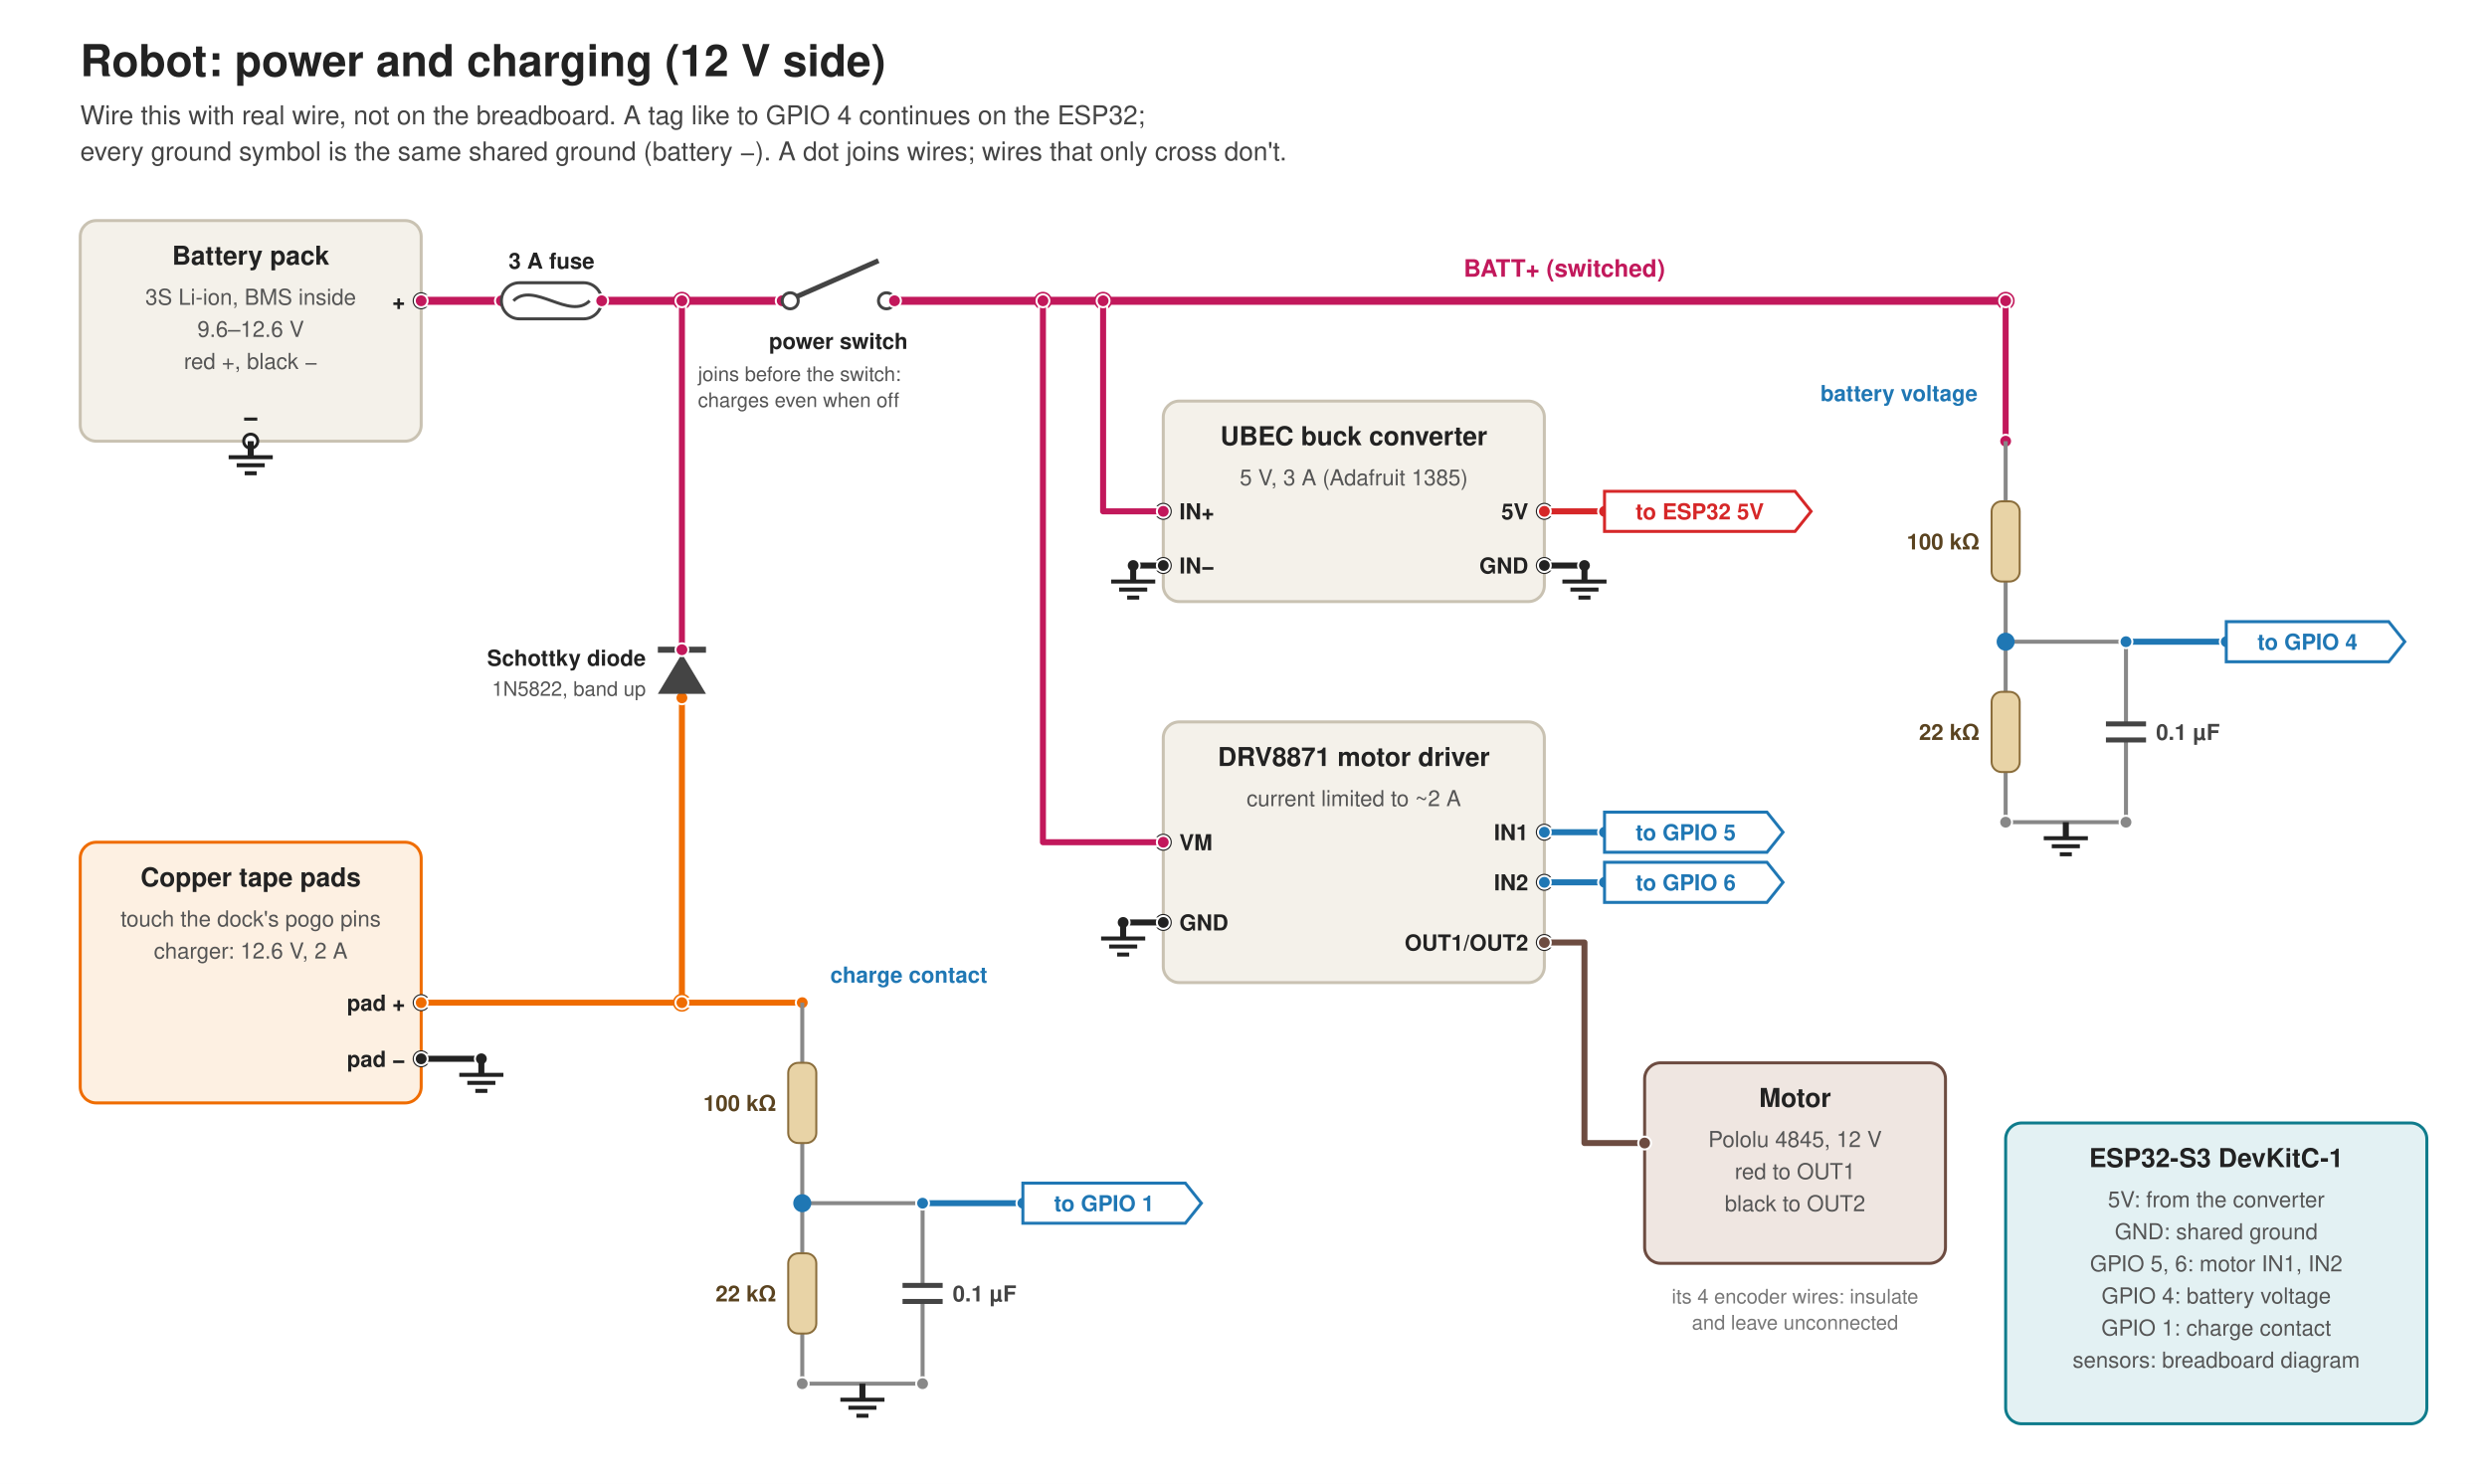
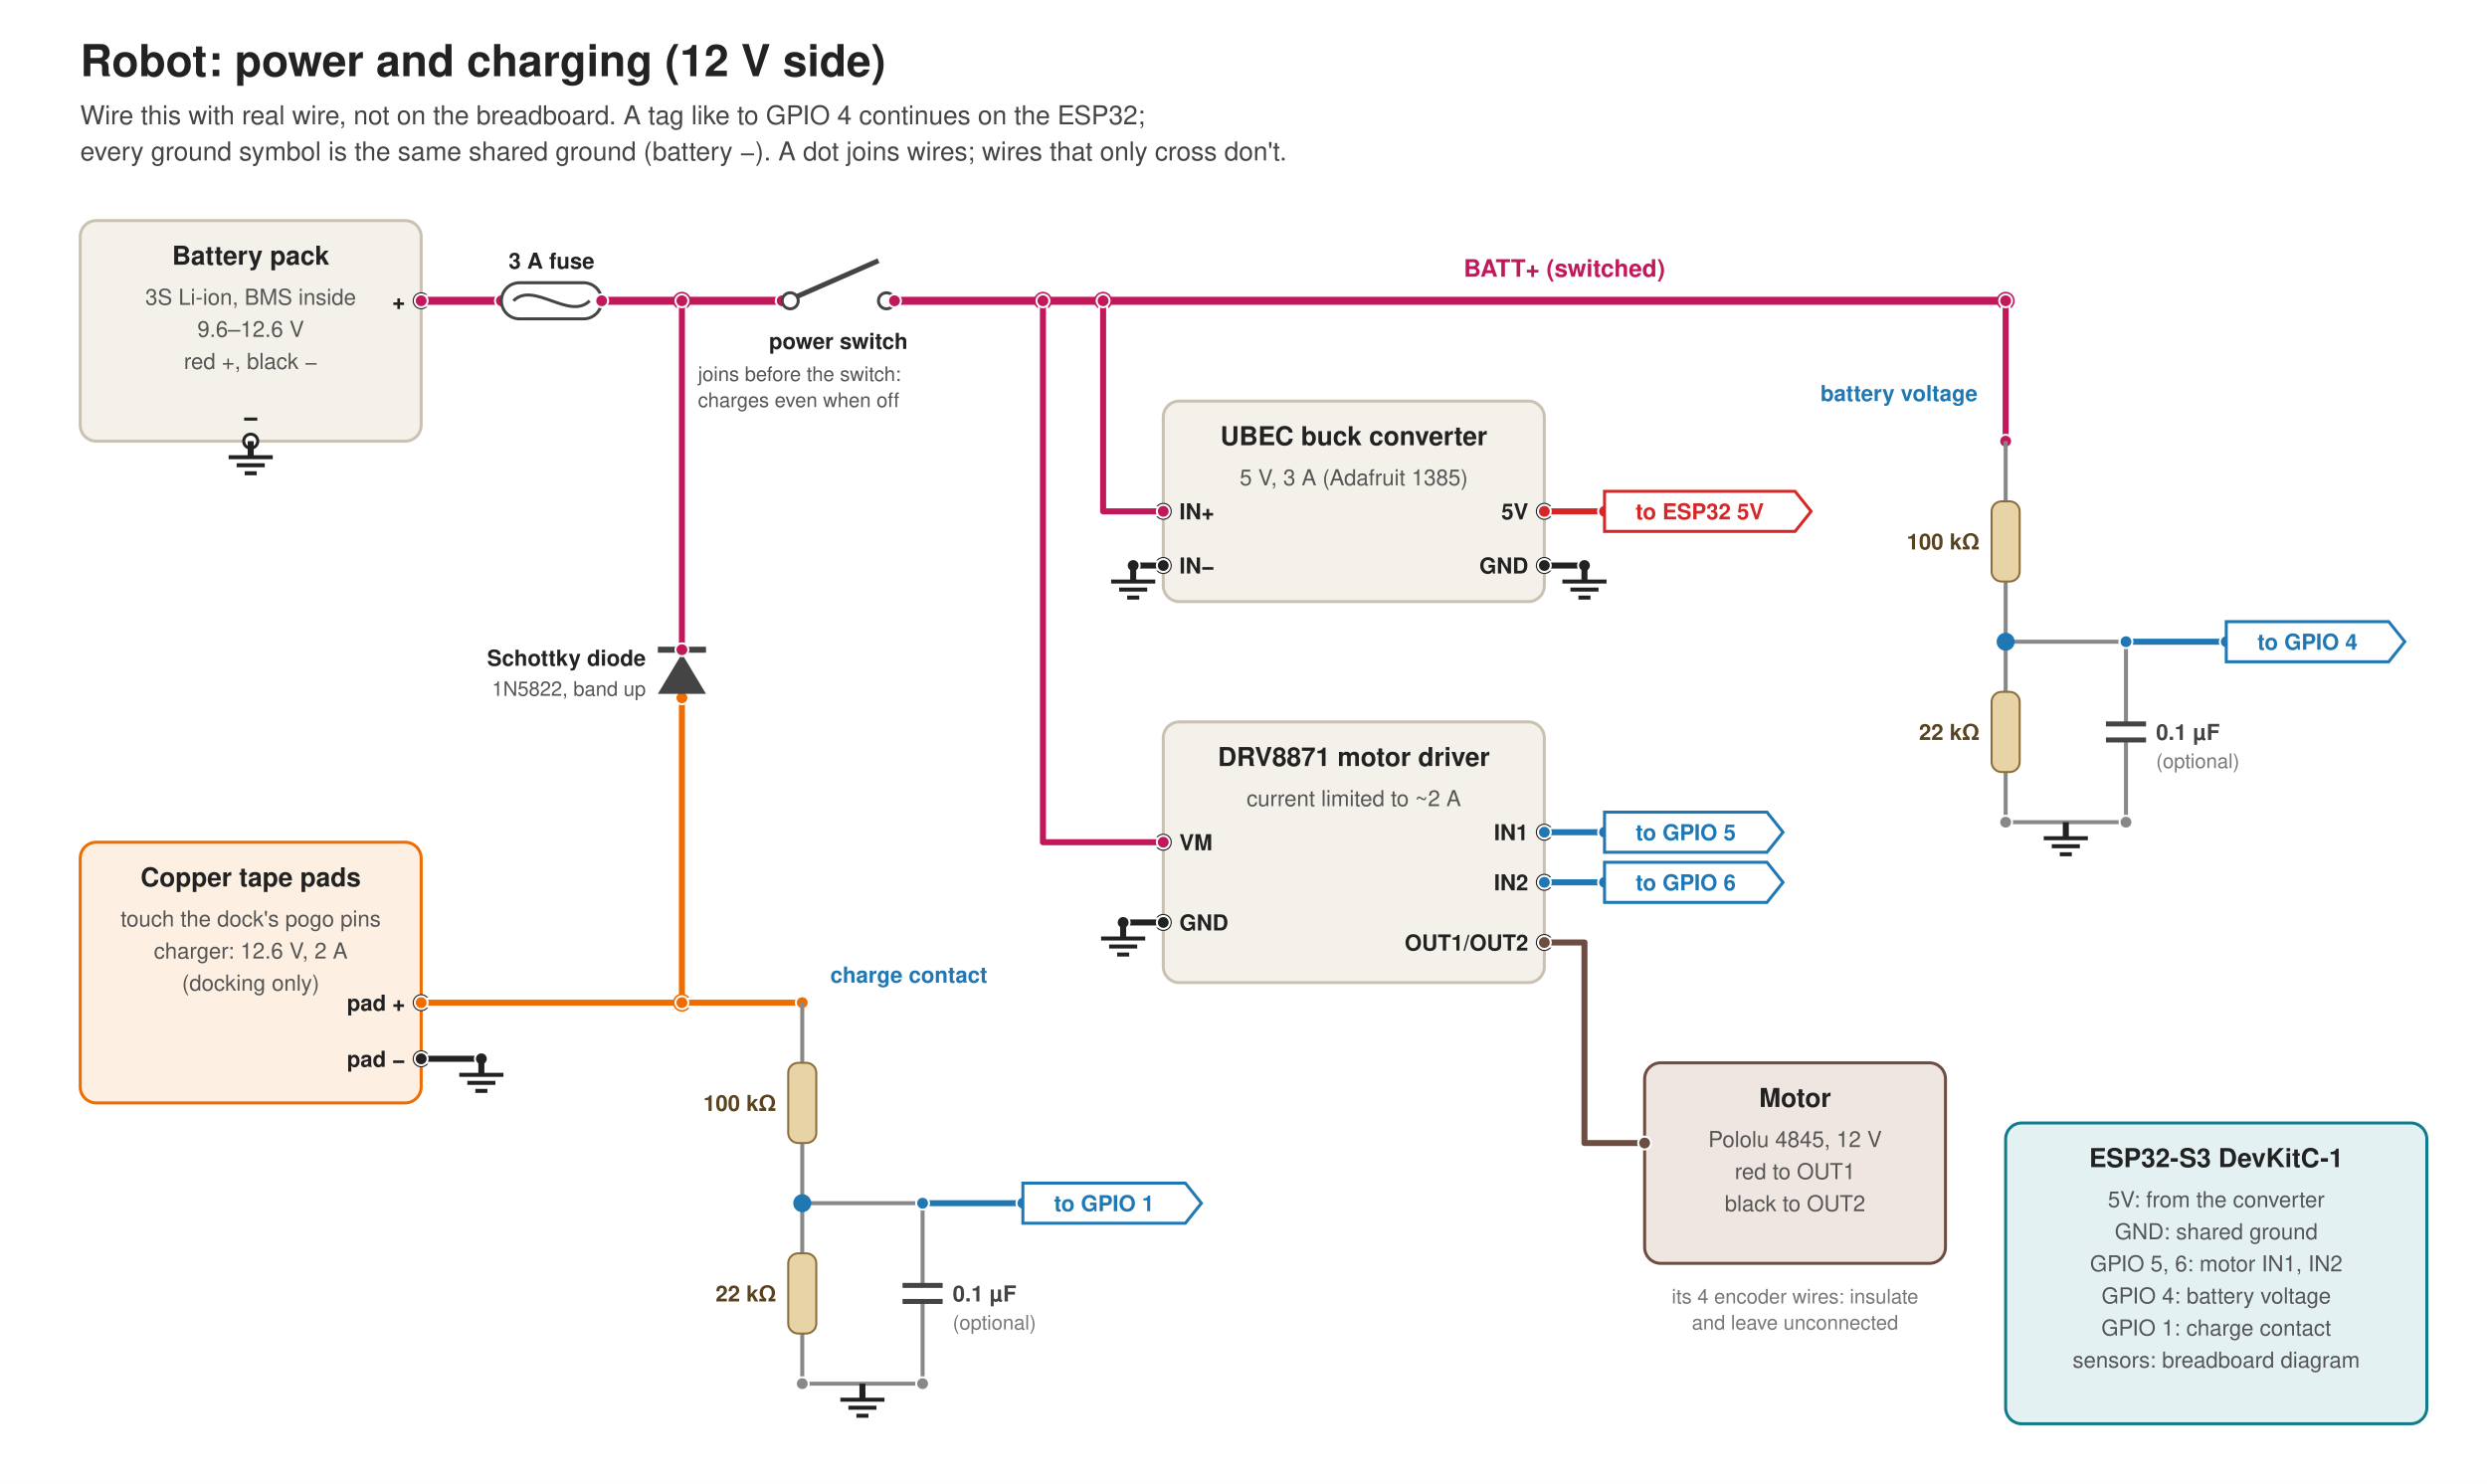
<svg xmlns="http://www.w3.org/2000/svg" width="1240" height="740" viewBox="0 0 1240 740">
  <rect width="1240" height="740" fill="#ffffff" />
  <text x="40" y="38" font-family="Helvetica, Arial, sans-serif" font-size="22" text-anchor="start" font-weight="bold" fill="#222">Robot: power and charging (12 V side)</text>
  <text x="40" y="62" font-family="Helvetica, Arial, sans-serif" font-size="13" text-anchor="start" font-weight="normal" fill="#444">Wire this with real wire, not on the breadboard. A tag like  to GPIO 4  continues on the ESP32;</text>
  <text x="40" y="80" font-family="Helvetica, Arial, sans-serif" font-size="13" text-anchor="start" font-weight="normal" fill="#444">every ground symbol is the same shared ground (battery −). A dot joins wires; wires that only cross don't.</text>
  <rect x="40" y="110" width="170" height="110" rx="8" fill="#f4f1ea" stroke="#c9c2b2" stroke-width="1.5" />
  <text x="125.0" y="132" font-family="Helvetica, Arial, sans-serif" font-size="13" text-anchor="middle" font-weight="bold" fill="#222">Battery pack</text>
  <text x="125.0" y="152" font-family="Helvetica, Arial, sans-serif" font-size="11" text-anchor="middle" font-weight="normal" fill="#555">3S Li-ion, BMS inside</text>
  <text x="125.0" y="168" font-family="Helvetica, Arial, sans-serif" font-size="11" text-anchor="middle" font-weight="normal" fill="#555">9.6–12.6 V</text>
  <text x="125.0" y="184" font-family="Helvetica, Arial, sans-serif" font-size="11" text-anchor="middle" font-weight="normal" fill="#555">red +, black −</text>
  <circle cx="210" cy="150" r="3.5" fill="#fff" stroke="#222" stroke-width="1.5" />
  <text x="202" y="154" font-family="Helvetica, Arial, sans-serif" font-size="11" text-anchor="end" font-weight="bold" fill="#222">+</text>
  <circle cx="125" cy="220" r="3.5" fill="#fff" stroke="#222" stroke-width="1.5" />
  <text x="125" y="212" font-family="Helvetica, Arial, sans-serif" font-size="13" text-anchor="middle" font-weight="bold" fill="#222">−</text>
  <line x1="125" y1="220" x2="125" y2="228" stroke="#222222" stroke-width="3" />
  <line x1="114" y1="228" x2="136" y2="228" stroke="#222222" stroke-width="2" />
  <line x1="118" y1="232" x2="132" y2="232" stroke="#222222" stroke-width="2" />
  <line x1="122" y1="236" x2="128" y2="236" stroke="#222222" stroke-width="2" />
  <path d="M 210,150 L 250,150" fill="none" stroke="#fff" stroke-width="6" stroke-linejoin="round" stroke-linecap="round" />
  <path d="M 210,150 L 250,150" fill="none" stroke="#c2185b" stroke-width="4" stroke-linejoin="round" stroke-linecap="round" />
  <circle cx="210" cy="150" r="3.2" fill="#c2185b" stroke="#fff" stroke-width="1" />
  <circle cx="250" cy="150" r="3.2" fill="#c2185b" stroke="#fff" stroke-width="1" />
  <rect x="250" y="141" width="50" height="18" rx="9" fill="#fff" stroke="#444" stroke-width="1.5" />
  <path d="M 256,150 C 266,140 284,160 294,150" fill="none" stroke="#444" stroke-width="1.5" />
  <text x="275" y="134" font-family="Helvetica, Arial, sans-serif" font-size="11" text-anchor="middle" font-weight="bold" fill="#222">3 A fuse</text>
  <path d="M 300,150 L 390,150" fill="none" stroke="#fff" stroke-width="6" stroke-linejoin="round" stroke-linecap="round" />
  <path d="M 300,150 L 390,150" fill="none" stroke="#c2185b" stroke-width="4" stroke-linejoin="round" stroke-linecap="round" />
  <circle cx="300" cy="150" r="3.2" fill="#c2185b" stroke="#fff" stroke-width="1" />
  <circle cx="390" cy="150" r="3.2" fill="#c2185b" stroke="#fff" stroke-width="1" />
  <circle cx="340" cy="150" r="4.5" fill="#c2185b" />
  <circle cx="394" cy="150" r="4" fill="#fff" stroke="#444" stroke-width="1.5" />
  <line x1="397" y1="148" x2="438" y2="130" stroke="#444" stroke-width="2.5" />
  <circle cx="442" cy="150" r="4" fill="#fff" stroke="#444" stroke-width="1.5" />
  <text x="418" y="174" font-family="Helvetica, Arial, sans-serif" font-size="11" text-anchor="middle" font-weight="bold" fill="#222">power switch</text>
  <path d="M 446,150 L 1000,150" fill="none" stroke="#fff" stroke-width="6" stroke-linejoin="round" stroke-linecap="round" />
  <path d="M 446,150 L 1000,150" fill="none" stroke="#c2185b" stroke-width="4" stroke-linejoin="round" stroke-linecap="round" />
  <circle cx="446" cy="150" r="3.2" fill="#c2185b" stroke="#fff" stroke-width="1" />
  <circle cx="1000" cy="150" r="3.2" fill="#c2185b" stroke="#fff" stroke-width="1" />
  <text x="780" y="138" font-family="Helvetica, Arial, sans-serif" font-size="12" text-anchor="middle" font-weight="bold" fill="#c2185b">BATT+ (switched)</text>
  <rect x="580" y="200" width="190" height="100" rx="8" fill="#f4f1ea" stroke="#c9c2b2" stroke-width="1.5" />
  <text x="675.0" y="222" font-family="Helvetica, Arial, sans-serif" font-size="13" text-anchor="middle" font-weight="bold" fill="#222">UBEC buck converter</text>
  <text x="675.0" y="242" font-family="Helvetica, Arial, sans-serif" font-size="11" text-anchor="middle" font-weight="normal" fill="#555">5 V, 3 A (Adafruit 1385)</text>
  <circle cx="580" cy="255" r="3.5" fill="#fff" stroke="#222" stroke-width="1.5" />
  <text x="588" y="259" font-family="Helvetica, Arial, sans-serif" font-size="11" text-anchor="start" font-weight="bold" fill="#222">IN+</text>
  <circle cx="580" cy="282" r="3.5" fill="#fff" stroke="#222" stroke-width="1.5" />
  <text x="588" y="286" font-family="Helvetica, Arial, sans-serif" font-size="11" text-anchor="start" font-weight="bold" fill="#222">IN−</text>
  <circle cx="770" cy="255" r="3.5" fill="#fff" stroke="#222" stroke-width="1.5" />
  <text x="762" y="259" font-family="Helvetica, Arial, sans-serif" font-size="11" text-anchor="end" font-weight="bold" fill="#222">5V</text>
  <circle cx="770" cy="282" r="3.5" fill="#fff" stroke="#222" stroke-width="1.5" />
  <text x="762" y="286" font-family="Helvetica, Arial, sans-serif" font-size="11" text-anchor="end" font-weight="bold" fill="#222">GND</text>
  <circle cx="550" cy="150" r="4.5" fill="#c2185b" />
  <path d="M 550,150 L 550,255 L 580,255" fill="none" stroke="#fff" stroke-width="5" stroke-linejoin="round" stroke-linecap="round" />
  <path d="M 550,150 L 550,255 L 580,255" fill="none" stroke="#c2185b" stroke-width="3" stroke-linejoin="round" stroke-linecap="round" />
  <circle cx="550" cy="150" r="3.2" fill="#c2185b" stroke="#fff" stroke-width="1" />
  <circle cx="580" cy="255" r="3.2" fill="#c2185b" stroke="#fff" stroke-width="1" />
  <path d="M 580,282 L 565,282" fill="none" stroke="#fff" stroke-width="5" stroke-linejoin="round" stroke-linecap="round" />
  <path d="M 580,282 L 565,282" fill="none" stroke="#222222" stroke-width="3" stroke-linejoin="round" stroke-linecap="round" />
  <circle cx="580" cy="282" r="3.2" fill="#222222" stroke="#fff" stroke-width="1" />
  <circle cx="565" cy="282" r="3.2" fill="#222222" stroke="#fff" stroke-width="1" />
  <line x1="565" y1="282" x2="565" y2="290" stroke="#222222" stroke-width="3" />
  <line x1="554" y1="290" x2="576" y2="290" stroke="#222222" stroke-width="2" />
  <line x1="558" y1="294" x2="572" y2="294" stroke="#222222" stroke-width="2" />
  <line x1="562" y1="298" x2="568" y2="298" stroke="#222222" stroke-width="2" />
  <path d="M 770,255 L 800,255" fill="none" stroke="#fff" stroke-width="5" stroke-linejoin="round" stroke-linecap="round" />
  <path d="M 770,255 L 800,255" fill="none" stroke="#d62728" stroke-width="3" stroke-linejoin="round" stroke-linecap="round" />
  <circle cx="770" cy="255" r="3.2" fill="#d62728" stroke="#fff" stroke-width="1" />
  <circle cx="800" cy="255" r="3.2" fill="#d62728" stroke="#fff" stroke-width="1" />
  <path d="M 800,245 L 895,245 L 903,255 L 895,265 L 800,265 L 800,255 Z" fill="#fff" stroke="#d62728" stroke-width="1.5" />
  <text x="847.5" y="259" font-family="Helvetica, Arial, sans-serif" font-size="11" text-anchor="middle" font-weight="bold" fill="#d62728">to ESP32 5V</text>
  <path d="M 770,282 L 790,282" fill="none" stroke="#fff" stroke-width="5" stroke-linejoin="round" stroke-linecap="round" />
  <path d="M 770,282 L 790,282" fill="none" stroke="#222222" stroke-width="3" stroke-linejoin="round" stroke-linecap="round" />
  <circle cx="770" cy="282" r="3.2" fill="#222222" stroke="#fff" stroke-width="1" />
  <circle cx="790" cy="282" r="3.2" fill="#222222" stroke="#fff" stroke-width="1" />
  <line x1="790" y1="282" x2="790" y2="290" stroke="#222222" stroke-width="3" />
  <line x1="779" y1="290" x2="801" y2="290" stroke="#222222" stroke-width="2" />
  <line x1="783" y1="294" x2="797" y2="294" stroke="#222222" stroke-width="2" />
  <line x1="787" y1="298" x2="793" y2="298" stroke="#222222" stroke-width="2" />
  <rect x="580" y="360" width="190" height="130" rx="8" fill="#f4f1ea" stroke="#c9c2b2" stroke-width="1.5" />
  <text x="675.0" y="382" font-family="Helvetica, Arial, sans-serif" font-size="13" text-anchor="middle" font-weight="bold" fill="#222">DRV8871 motor driver</text>
  <text x="675.0" y="402" font-family="Helvetica, Arial, sans-serif" font-size="11" text-anchor="middle" font-weight="normal" fill="#555">current limited to ~2 A</text>
  <circle cx="580" cy="420" r="3.5" fill="#fff" stroke="#222" stroke-width="1.5" />
  <text x="588" y="424" font-family="Helvetica, Arial, sans-serif" font-size="11" text-anchor="start" font-weight="bold" fill="#222">VM</text>
  <circle cx="580" cy="460" r="3.5" fill="#fff" stroke="#222" stroke-width="1.5" />
  <text x="588" y="464" font-family="Helvetica, Arial, sans-serif" font-size="11" text-anchor="start" font-weight="bold" fill="#222">GND</text>
  <circle cx="770" cy="415" r="3.5" fill="#fff" stroke="#222" stroke-width="1.5" />
  <text x="762" y="419" font-family="Helvetica, Arial, sans-serif" font-size="11" text-anchor="end" font-weight="bold" fill="#222">IN1</text>
  <circle cx="770" cy="440" r="3.5" fill="#fff" stroke="#222" stroke-width="1.5" />
  <text x="762" y="444" font-family="Helvetica, Arial, sans-serif" font-size="11" text-anchor="end" font-weight="bold" fill="#222">IN2</text>
  <circle cx="770" cy="470" r="3.5" fill="#fff" stroke="#222" stroke-width="1.5" />
  <text x="762" y="474" font-family="Helvetica, Arial, sans-serif" font-size="11" text-anchor="end" font-weight="bold" fill="#222">OUT1/OUT2</text>
  <circle cx="520" cy="150" r="4.5" fill="#c2185b" />
  <path d="M 520,150 L 520,420 L 580,420" fill="none" stroke="#fff" stroke-width="5" stroke-linejoin="round" stroke-linecap="round" />
  <path d="M 520,150 L 520,420 L 580,420" fill="none" stroke="#c2185b" stroke-width="3" stroke-linejoin="round" stroke-linecap="round" />
  <circle cx="520" cy="150" r="3.2" fill="#c2185b" stroke="#fff" stroke-width="1" />
  <circle cx="580" cy="420" r="3.2" fill="#c2185b" stroke="#fff" stroke-width="1" />
  <path d="M 580,460 L 560,460" fill="none" stroke="#fff" stroke-width="5" stroke-linejoin="round" stroke-linecap="round" />
  <path d="M 580,460 L 560,460" fill="none" stroke="#222222" stroke-width="3" stroke-linejoin="round" stroke-linecap="round" />
  <circle cx="580" cy="460" r="3.2" fill="#222222" stroke="#fff" stroke-width="1" />
  <circle cx="560" cy="460" r="3.2" fill="#222222" stroke="#fff" stroke-width="1" />
  <line x1="560" y1="460" x2="560" y2="468" stroke="#222222" stroke-width="3" />
  <line x1="549" y1="468" x2="571" y2="468" stroke="#222222" stroke-width="2" />
  <line x1="553" y1="472" x2="567" y2="472" stroke="#222222" stroke-width="2" />
  <line x1="557" y1="476" x2="563" y2="476" stroke="#222222" stroke-width="2" />
  <path d="M 770,415 L 800,415" fill="none" stroke="#fff" stroke-width="5" stroke-linejoin="round" stroke-linecap="round" />
  <path d="M 770,415 L 800,415" fill="none" stroke="#1f77b4" stroke-width="3" stroke-linejoin="round" stroke-linecap="round" />
  <circle cx="770" cy="415" r="3.2" fill="#1f77b4" stroke="#fff" stroke-width="1" />
  <circle cx="800" cy="415" r="3.2" fill="#1f77b4" stroke="#fff" stroke-width="1" />
  <path d="M 800,405 L 881,405 L 889,415 L 881,425 L 800,425 L 800,415 Z" fill="#fff" stroke="#1f77b4" stroke-width="1.5" />
  <text x="840.5" y="419" font-family="Helvetica, Arial, sans-serif" font-size="11" text-anchor="middle" font-weight="bold" fill="#1f77b4">to GPIO 5</text>
  <path d="M 770,440 L 800,440" fill="none" stroke="#fff" stroke-width="5" stroke-linejoin="round" stroke-linecap="round" />
  <path d="M 770,440 L 800,440" fill="none" stroke="#1f77b4" stroke-width="3" stroke-linejoin="round" stroke-linecap="round" />
  <circle cx="770" cy="440" r="3.2" fill="#1f77b4" stroke="#fff" stroke-width="1" />
  <circle cx="800" cy="440" r="3.2" fill="#1f77b4" stroke="#fff" stroke-width="1" />
  <path d="M 800,430 L 881,430 L 889,440 L 881,450 L 800,450 L 800,440 Z" fill="#fff" stroke="#1f77b4" stroke-width="1.5" />
  <text x="840.5" y="444" font-family="Helvetica, Arial, sans-serif" font-size="11" text-anchor="middle" font-weight="bold" fill="#1f77b4">to GPIO 6</text>
  <rect x="820" y="530" width="150" height="100" rx="8" fill="#efe6e1" stroke="#6d4c41" stroke-width="1.5" />
  <text x="895.0" y="552" font-family="Helvetica, Arial, sans-serif" font-size="13" text-anchor="middle" font-weight="bold" fill="#222">Motor</text>
  <text x="895.0" y="572" font-family="Helvetica, Arial, sans-serif" font-size="11" text-anchor="middle" font-weight="normal" fill="#555">Pololu 4845, 12 V</text>
  <text x="895.0" y="588" font-family="Helvetica, Arial, sans-serif" font-size="11" text-anchor="middle" font-weight="normal" fill="#555">red to OUT1</text>
  <text x="895.0" y="604" font-family="Helvetica, Arial, sans-serif" font-size="11" text-anchor="middle" font-weight="normal" fill="#555">black to OUT2</text>
  <path d="M 770,470 L 790,470 L 790,570 L 820,570" fill="none" stroke="#fff" stroke-width="5" stroke-linejoin="round" stroke-linecap="round" />
  <path d="M 770,470 L 790,470 L 790,570 L 820,570" fill="none" stroke="#6d4c41" stroke-width="3" stroke-linejoin="round" stroke-linecap="round" />
  <circle cx="770" cy="470" r="3.2" fill="#6d4c41" stroke="#fff" stroke-width="1" />
  <circle cx="820" cy="570" r="3.2" fill="#6d4c41" stroke="#fff" stroke-width="1" />
  <text x="895" y="650" font-family="Helvetica, Arial, sans-serif" font-size="10" text-anchor="middle" font-weight="normal" fill="#777">its 4 encoder wires: insulate</text>
  <text x="895" y="663" font-family="Helvetica, Arial, sans-serif" font-size="10" text-anchor="middle" font-weight="normal" fill="#777">and leave unconnected</text>
  <circle cx="1000" cy="150" r="4.5" fill="#c2185b" />
  <path d="M 1000,150 L 1000,220" fill="none" stroke="#fff" stroke-width="5" stroke-linejoin="round" stroke-linecap="round" />
  <path d="M 1000,150 L 1000,220" fill="none" stroke="#c2185b" stroke-width="3" stroke-linejoin="round" stroke-linecap="round" />
  <circle cx="1000" cy="150" r="3.2" fill="#c2185b" stroke="#fff" stroke-width="1" />
  <circle cx="1000" cy="220" r="3.2" fill="#c2185b" stroke="#fff" stroke-width="1" />
  <line x1="1000" y1="220" x2="1000" y2="320" stroke="#888" stroke-width="2" />
  <rect x="993" y="250.0" width="14" height="40" rx="5" fill="#e8d3a6" stroke="#8a6d3b" />
  <text x="987" y="274.0" font-family="Helvetica, Arial, sans-serif" font-size="11" text-anchor="end" font-weight="bold" fill="#5a4320">100 kΩ</text>
  <line x1="1000" y1="320" x2="1000" y2="410" stroke="#888" stroke-width="2" />
  <rect x="993" y="345.0" width="14" height="40" rx="5" fill="#e8d3a6" stroke="#8a6d3b" />
  <text x="987" y="369.0" font-family="Helvetica, Arial, sans-serif" font-size="11" text-anchor="end" font-weight="bold" fill="#5a4320">22 kΩ</text>
  <path d="M 1000,320 L 1060,320" fill="none" stroke="#fff" stroke-width="4" stroke-linejoin="round" stroke-linecap="round" />
  <path d="M 1000,320 L 1060,320" fill="none" stroke="#888" stroke-width="2" stroke-linejoin="round" stroke-linecap="round" />
  <circle cx="1000" cy="320" r="3.2" fill="#888" stroke="#fff" stroke-width="1" />
  <circle cx="1060" cy="320" r="3.2" fill="#888" stroke="#fff" stroke-width="1" />
  <line x1="1060" y1="320" x2="1060" y2="361.0" stroke="#888" stroke-width="2" />
  <line x1="1060" y1="369.0" x2="1060" y2="410" stroke="#888" stroke-width="2" />
  <line x1="1050" y1="361.0" x2="1070" y2="361.0" stroke="#444" stroke-width="2.5" />
  <line x1="1050" y1="369.0" x2="1070" y2="369.0" stroke="#444" stroke-width="2.5" />
  <text x="1075" y="369.0" font-family="Helvetica, Arial, sans-serif" font-size="11" text-anchor="start" font-weight="bold" fill="#444">0.1 µF</text>
+   <text x="1075" y="383.0" font-family="Helvetica, Arial, sans-serif" font-size="10" text-anchor="start" font-weight="normal" fill="#777">(optional)</text>
  <path d="M 1000,410 L 1060,410" fill="none" stroke="#fff" stroke-width="4" stroke-linejoin="round" stroke-linecap="round" />
  <path d="M 1000,410 L 1060,410" fill="none" stroke="#888" stroke-width="2" stroke-linejoin="round" stroke-linecap="round" />
  <circle cx="1000" cy="410" r="3.2" fill="#888" stroke="#fff" stroke-width="1" />
  <circle cx="1060" cy="410" r="3.2" fill="#888" stroke="#fff" stroke-width="1" />
  <line x1="1030" y1="410" x2="1030" y2="418" stroke="#222222" stroke-width="3" />
  <line x1="1019" y1="418" x2="1041" y2="418" stroke="#222222" stroke-width="2" />
  <line x1="1023" y1="422" x2="1037" y2="422" stroke="#222222" stroke-width="2" />
  <line x1="1027" y1="426" x2="1033" y2="426" stroke="#222222" stroke-width="2" />
  <circle cx="1000" cy="320" r="4.5" fill="#1f77b4" />
  <path d="M 1060,320 L 1110,320" fill="none" stroke="#fff" stroke-width="5" stroke-linejoin="round" stroke-linecap="round" />
  <path d="M 1060,320 L 1110,320" fill="none" stroke="#1f77b4" stroke-width="3" stroke-linejoin="round" stroke-linecap="round" />
  <circle cx="1060" cy="320" r="3.2" fill="#1f77b4" stroke="#fff" stroke-width="1" />
  <circle cx="1110" cy="320" r="3.2" fill="#1f77b4" stroke="#fff" stroke-width="1" />
  <path d="M 1110,310 L 1191,310 L 1199,320 L 1191,330 L 1110,330 L 1110,320 Z" fill="#fff" stroke="#1f77b4" stroke-width="1.5" />
  <text x="1150.5" y="324" font-family="Helvetica, Arial, sans-serif" font-size="11" text-anchor="middle" font-weight="bold" fill="#1f77b4">to GPIO 4</text>
  <text x="986" y="200" font-family="Helvetica, Arial, sans-serif" font-size="11" text-anchor="end" font-weight="bold" fill="#1f77b4">battery voltage</text>
  <rect x="1000" y="560" width="210" height="150" rx="8" fill="#e3f1f3" stroke="#0f7c8c" stroke-width="1.5" />
  <text x="1105.0" y="582" font-family="Helvetica, Arial, sans-serif" font-size="13" text-anchor="middle" font-weight="bold" fill="#222">ESP32-S3 DevKitC-1</text>
  <text x="1105.0" y="602" font-family="Helvetica, Arial, sans-serif" font-size="11" text-anchor="middle" font-weight="normal" fill="#555">5V: from the converter</text>
  <text x="1105.0" y="618" font-family="Helvetica, Arial, sans-serif" font-size="11" text-anchor="middle" font-weight="normal" fill="#555">GND: shared ground</text>
  <text x="1105.0" y="634" font-family="Helvetica, Arial, sans-serif" font-size="11" text-anchor="middle" font-weight="normal" fill="#555">GPIO 5, 6: motor IN1, IN2</text>
  <text x="1105.0" y="650" font-family="Helvetica, Arial, sans-serif" font-size="11" text-anchor="middle" font-weight="normal" fill="#555">GPIO 4: battery voltage</text>
  <text x="1105.0" y="666" font-family="Helvetica, Arial, sans-serif" font-size="11" text-anchor="middle" font-weight="normal" fill="#555">GPIO 1: charge contact</text>
  <text x="1105.0" y="682" font-family="Helvetica, Arial, sans-serif" font-size="11" text-anchor="middle" font-weight="normal" fill="#555">sensors: breadboard diagram</text>
  <rect x="40" y="420" width="170" height="130" rx="8" fill="#fdf0e2" stroke="#ef6c00" stroke-width="1.5" />
  <text x="125.0" y="442" font-family="Helvetica, Arial, sans-serif" font-size="13" text-anchor="middle" font-weight="bold" fill="#222">Copper tape pads</text>
  <text x="125.0" y="462" font-family="Helvetica, Arial, sans-serif" font-size="11" text-anchor="middle" font-weight="normal" fill="#555">touch the dock's pogo pins</text>
  <text x="125.0" y="478" font-family="Helvetica, Arial, sans-serif" font-size="11" text-anchor="middle" font-weight="normal" fill="#555">charger: 12.6 V, 2 A</text>
+   <text x="125.0" y="494" font-family="Helvetica, Arial, sans-serif" font-size="11" text-anchor="middle" font-weight="normal" fill="#555">(docking only)</text>
  <circle cx="210" cy="500" r="3.5" fill="#fff" stroke="#222" stroke-width="1.5" />
  <text x="202" y="504" font-family="Helvetica, Arial, sans-serif" font-size="11" text-anchor="end" font-weight="bold" fill="#222">pad +</text>
  <circle cx="210" cy="528" r="3.5" fill="#fff" stroke="#222" stroke-width="1.5" />
  <text x="202" y="532" font-family="Helvetica, Arial, sans-serif" font-size="11" text-anchor="end" font-weight="bold" fill="#222">pad −</text>
  <path d="M 210,528 L 240,528" fill="none" stroke="#fff" stroke-width="5" stroke-linejoin="round" stroke-linecap="round" />
  <path d="M 210,528 L 240,528" fill="none" stroke="#222222" stroke-width="3" stroke-linejoin="round" stroke-linecap="round" />
  <circle cx="210" cy="528" r="3.2" fill="#222222" stroke="#fff" stroke-width="1" />
  <circle cx="240" cy="528" r="3.2" fill="#222222" stroke="#fff" stroke-width="1" />
  <line x1="240" y1="528" x2="240" y2="536" stroke="#222222" stroke-width="3" />
  <line x1="229" y1="536" x2="251" y2="536" stroke="#222222" stroke-width="2" />
  <line x1="233" y1="540" x2="247" y2="540" stroke="#222222" stroke-width="2" />
  <line x1="237" y1="544" x2="243" y2="544" stroke="#222222" stroke-width="2" />
  <path d="M 210,500 L 340,500 L 340,348" fill="none" stroke="#fff" stroke-width="5" stroke-linejoin="round" stroke-linecap="round" />
  <path d="M 210,500 L 340,500 L 340,348" fill="none" stroke="#ef6c00" stroke-width="3" stroke-linejoin="round" stroke-linecap="round" />
  <circle cx="210" cy="500" r="3.2" fill="#ef6c00" stroke="#fff" stroke-width="1" />
  <circle cx="340" cy="348" r="3.2" fill="#ef6c00" stroke="#fff" stroke-width="1" />
  <path d="M 328,346 L 352,346 L 340,326 Z" fill="#444" />
  <line x1="328" y1="324" x2="352" y2="324" stroke="#444" stroke-width="3" />
  <text x="322" y="332" font-family="Helvetica, Arial, sans-serif" font-size="11" text-anchor="end" font-weight="bold" fill="#222">Schottky diode</text>
  <text x="322" y="347" font-family="Helvetica, Arial, sans-serif" font-size="10" text-anchor="end" font-weight="normal" fill="#555">1N5822, band up</text>
  <path d="M 340,324 L 340,150" fill="none" stroke="#fff" stroke-width="5" stroke-linejoin="round" stroke-linecap="round" />
  <path d="M 340,324 L 340,150" fill="none" stroke="#c2185b" stroke-width="3" stroke-linejoin="round" stroke-linecap="round" />
  <circle cx="340" cy="324" r="3.2" fill="#c2185b" stroke="#fff" stroke-width="1" />
  <circle cx="340" cy="150" r="3.2" fill="#c2185b" stroke="#fff" stroke-width="1" />
  <text x="348" y="190" font-family="Helvetica, Arial, sans-serif" font-size="10" text-anchor="start" font-weight="normal" fill="#555">joins before the switch:</text>
  <text x="348" y="203" font-family="Helvetica, Arial, sans-serif" font-size="10" text-anchor="start" font-weight="normal" fill="#555">charges even when off</text>
  <circle cx="340" cy="500" r="4.5" fill="#ef6c00" />
  <path d="M 340,500 L 400,500" fill="none" stroke="#fff" stroke-width="5" stroke-linejoin="round" stroke-linecap="round" />
  <path d="M 340,500 L 400,500" fill="none" stroke="#ef6c00" stroke-width="3" stroke-linejoin="round" stroke-linecap="round" />
  <circle cx="340" cy="500" r="3.2" fill="#ef6c00" stroke="#fff" stroke-width="1" />
  <circle cx="400" cy="500" r="3.2" fill="#ef6c00" stroke="#fff" stroke-width="1" />
  <line x1="400" y1="500" x2="400" y2="600" stroke="#888" stroke-width="2" />
  <rect x="393" y="530.0" width="14" height="40" rx="5" fill="#e8d3a6" stroke="#8a6d3b" />
  <text x="387" y="554.0" font-family="Helvetica, Arial, sans-serif" font-size="11" text-anchor="end" font-weight="bold" fill="#5a4320">100 kΩ</text>
  <line x1="400" y1="600" x2="400" y2="690" stroke="#888" stroke-width="2" />
  <rect x="393" y="625.0" width="14" height="40" rx="5" fill="#e8d3a6" stroke="#8a6d3b" />
  <text x="387" y="649.0" font-family="Helvetica, Arial, sans-serif" font-size="11" text-anchor="end" font-weight="bold" fill="#5a4320">22 kΩ</text>
  <path d="M 400,600 L 460,600" fill="none" stroke="#fff" stroke-width="4" stroke-linejoin="round" stroke-linecap="round" />
  <path d="M 400,600 L 460,600" fill="none" stroke="#888" stroke-width="2" stroke-linejoin="round" stroke-linecap="round" />
  <circle cx="400" cy="600" r="3.2" fill="#888" stroke="#fff" stroke-width="1" />
  <circle cx="460" cy="600" r="3.2" fill="#888" stroke="#fff" stroke-width="1" />
  <line x1="460" y1="600" x2="460" y2="641.0" stroke="#888" stroke-width="2" />
  <line x1="460" y1="649.0" x2="460" y2="690" stroke="#888" stroke-width="2" />
  <line x1="450" y1="641.0" x2="470" y2="641.0" stroke="#444" stroke-width="2.5" />
  <line x1="450" y1="649.0" x2="470" y2="649.0" stroke="#444" stroke-width="2.5" />
  <text x="475" y="649.0" font-family="Helvetica, Arial, sans-serif" font-size="11" text-anchor="start" font-weight="bold" fill="#444">0.1 µF</text>
+   <text x="475" y="663.0" font-family="Helvetica, Arial, sans-serif" font-size="10" text-anchor="start" font-weight="normal" fill="#777">(optional)</text>
  <path d="M 400,690 L 460,690" fill="none" stroke="#fff" stroke-width="4" stroke-linejoin="round" stroke-linecap="round" />
  <path d="M 400,690 L 460,690" fill="none" stroke="#888" stroke-width="2" stroke-linejoin="round" stroke-linecap="round" />
  <circle cx="400" cy="690" r="3.2" fill="#888" stroke="#fff" stroke-width="1" />
  <circle cx="460" cy="690" r="3.2" fill="#888" stroke="#fff" stroke-width="1" />
  <line x1="430" y1="690" x2="430" y2="698" stroke="#222222" stroke-width="3" />
  <line x1="419" y1="698" x2="441" y2="698" stroke="#222222" stroke-width="2" />
  <line x1="423" y1="702" x2="437" y2="702" stroke="#222222" stroke-width="2" />
  <line x1="427" y1="706" x2="433" y2="706" stroke="#222222" stroke-width="2" />
  <circle cx="400" cy="600" r="4.5" fill="#1f77b4" />
  <path d="M 460,600 L 510,600" fill="none" stroke="#fff" stroke-width="5" stroke-linejoin="round" stroke-linecap="round" />
  <path d="M 460,600 L 510,600" fill="none" stroke="#1f77b4" stroke-width="3" stroke-linejoin="round" stroke-linecap="round" />
  <circle cx="460" cy="600" r="3.2" fill="#1f77b4" stroke="#fff" stroke-width="1" />
  <circle cx="510" cy="600" r="3.2" fill="#1f77b4" stroke="#fff" stroke-width="1" />
  <path d="M 510,590 L 591,590 L 599,600 L 591,610 L 510,610 L 510,600 Z" fill="#fff" stroke="#1f77b4" stroke-width="1.5" />
  <text x="550.5" y="604" font-family="Helvetica, Arial, sans-serif" font-size="11" text-anchor="middle" font-weight="bold" fill="#1f77b4">to GPIO 1</text>
  <text x="414" y="490" font-family="Helvetica, Arial, sans-serif" font-size="11" text-anchor="start" font-weight="bold" fill="#1f77b4">charge contact</text>
</svg>
